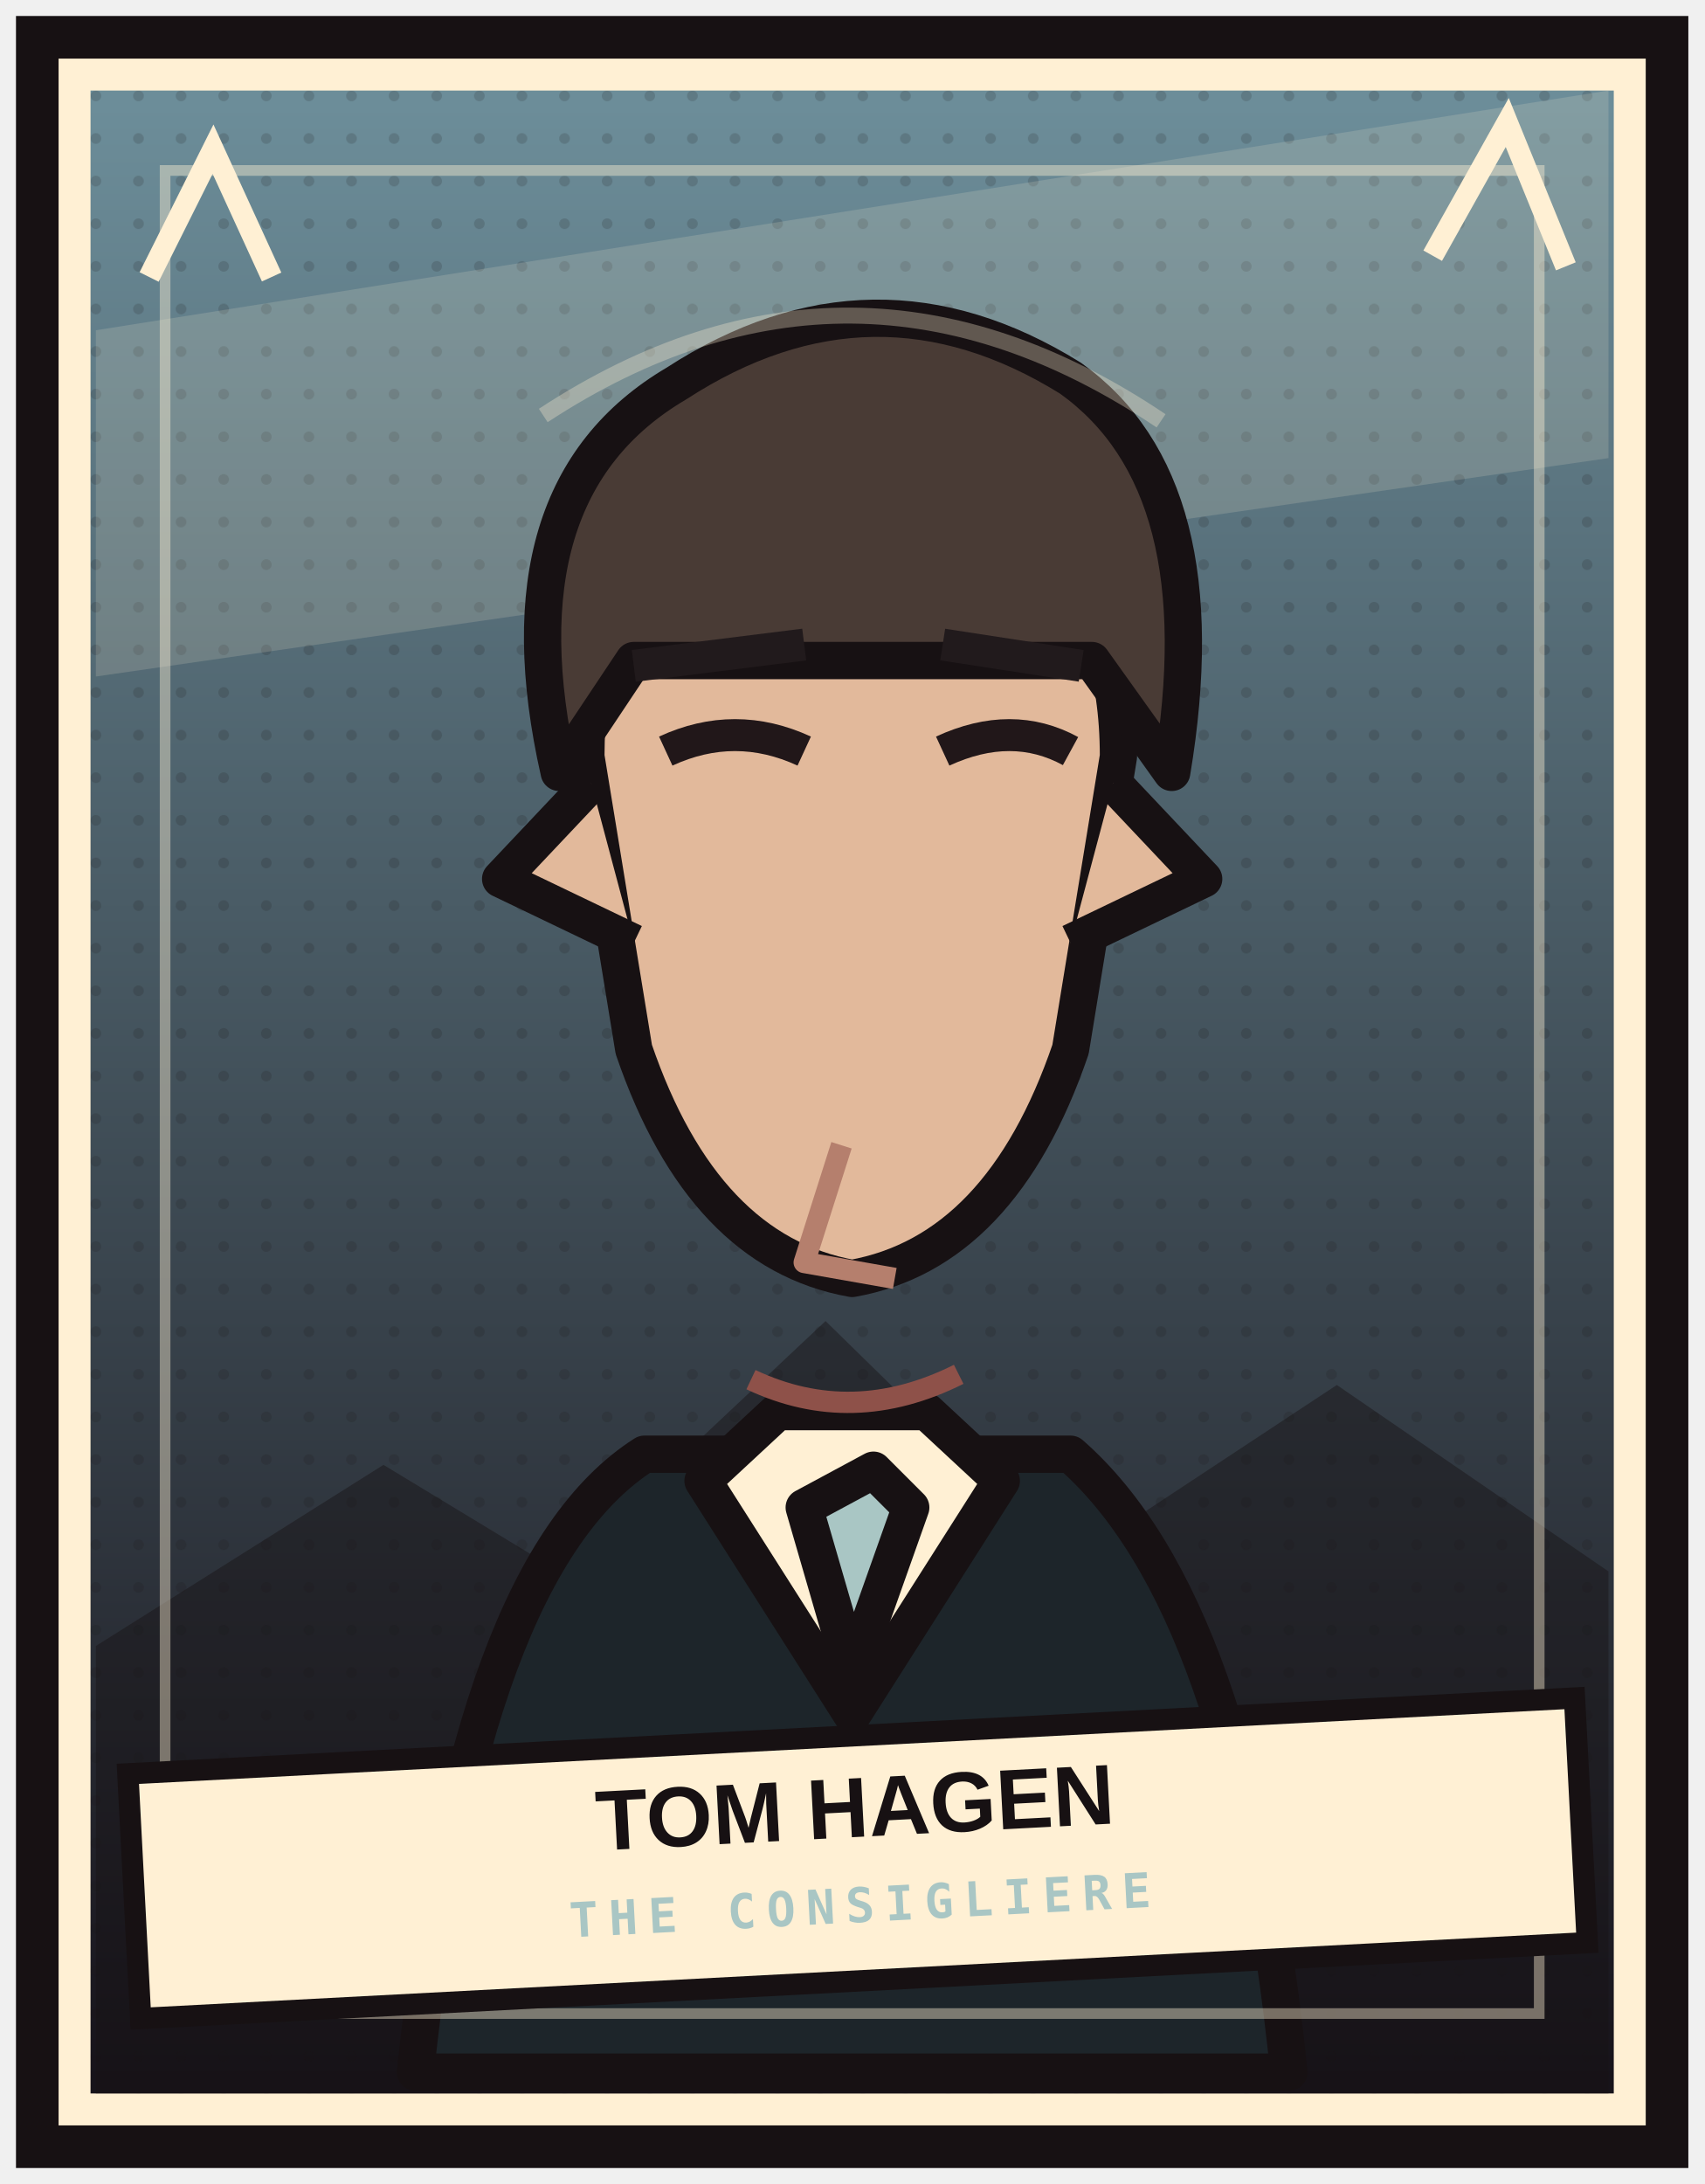
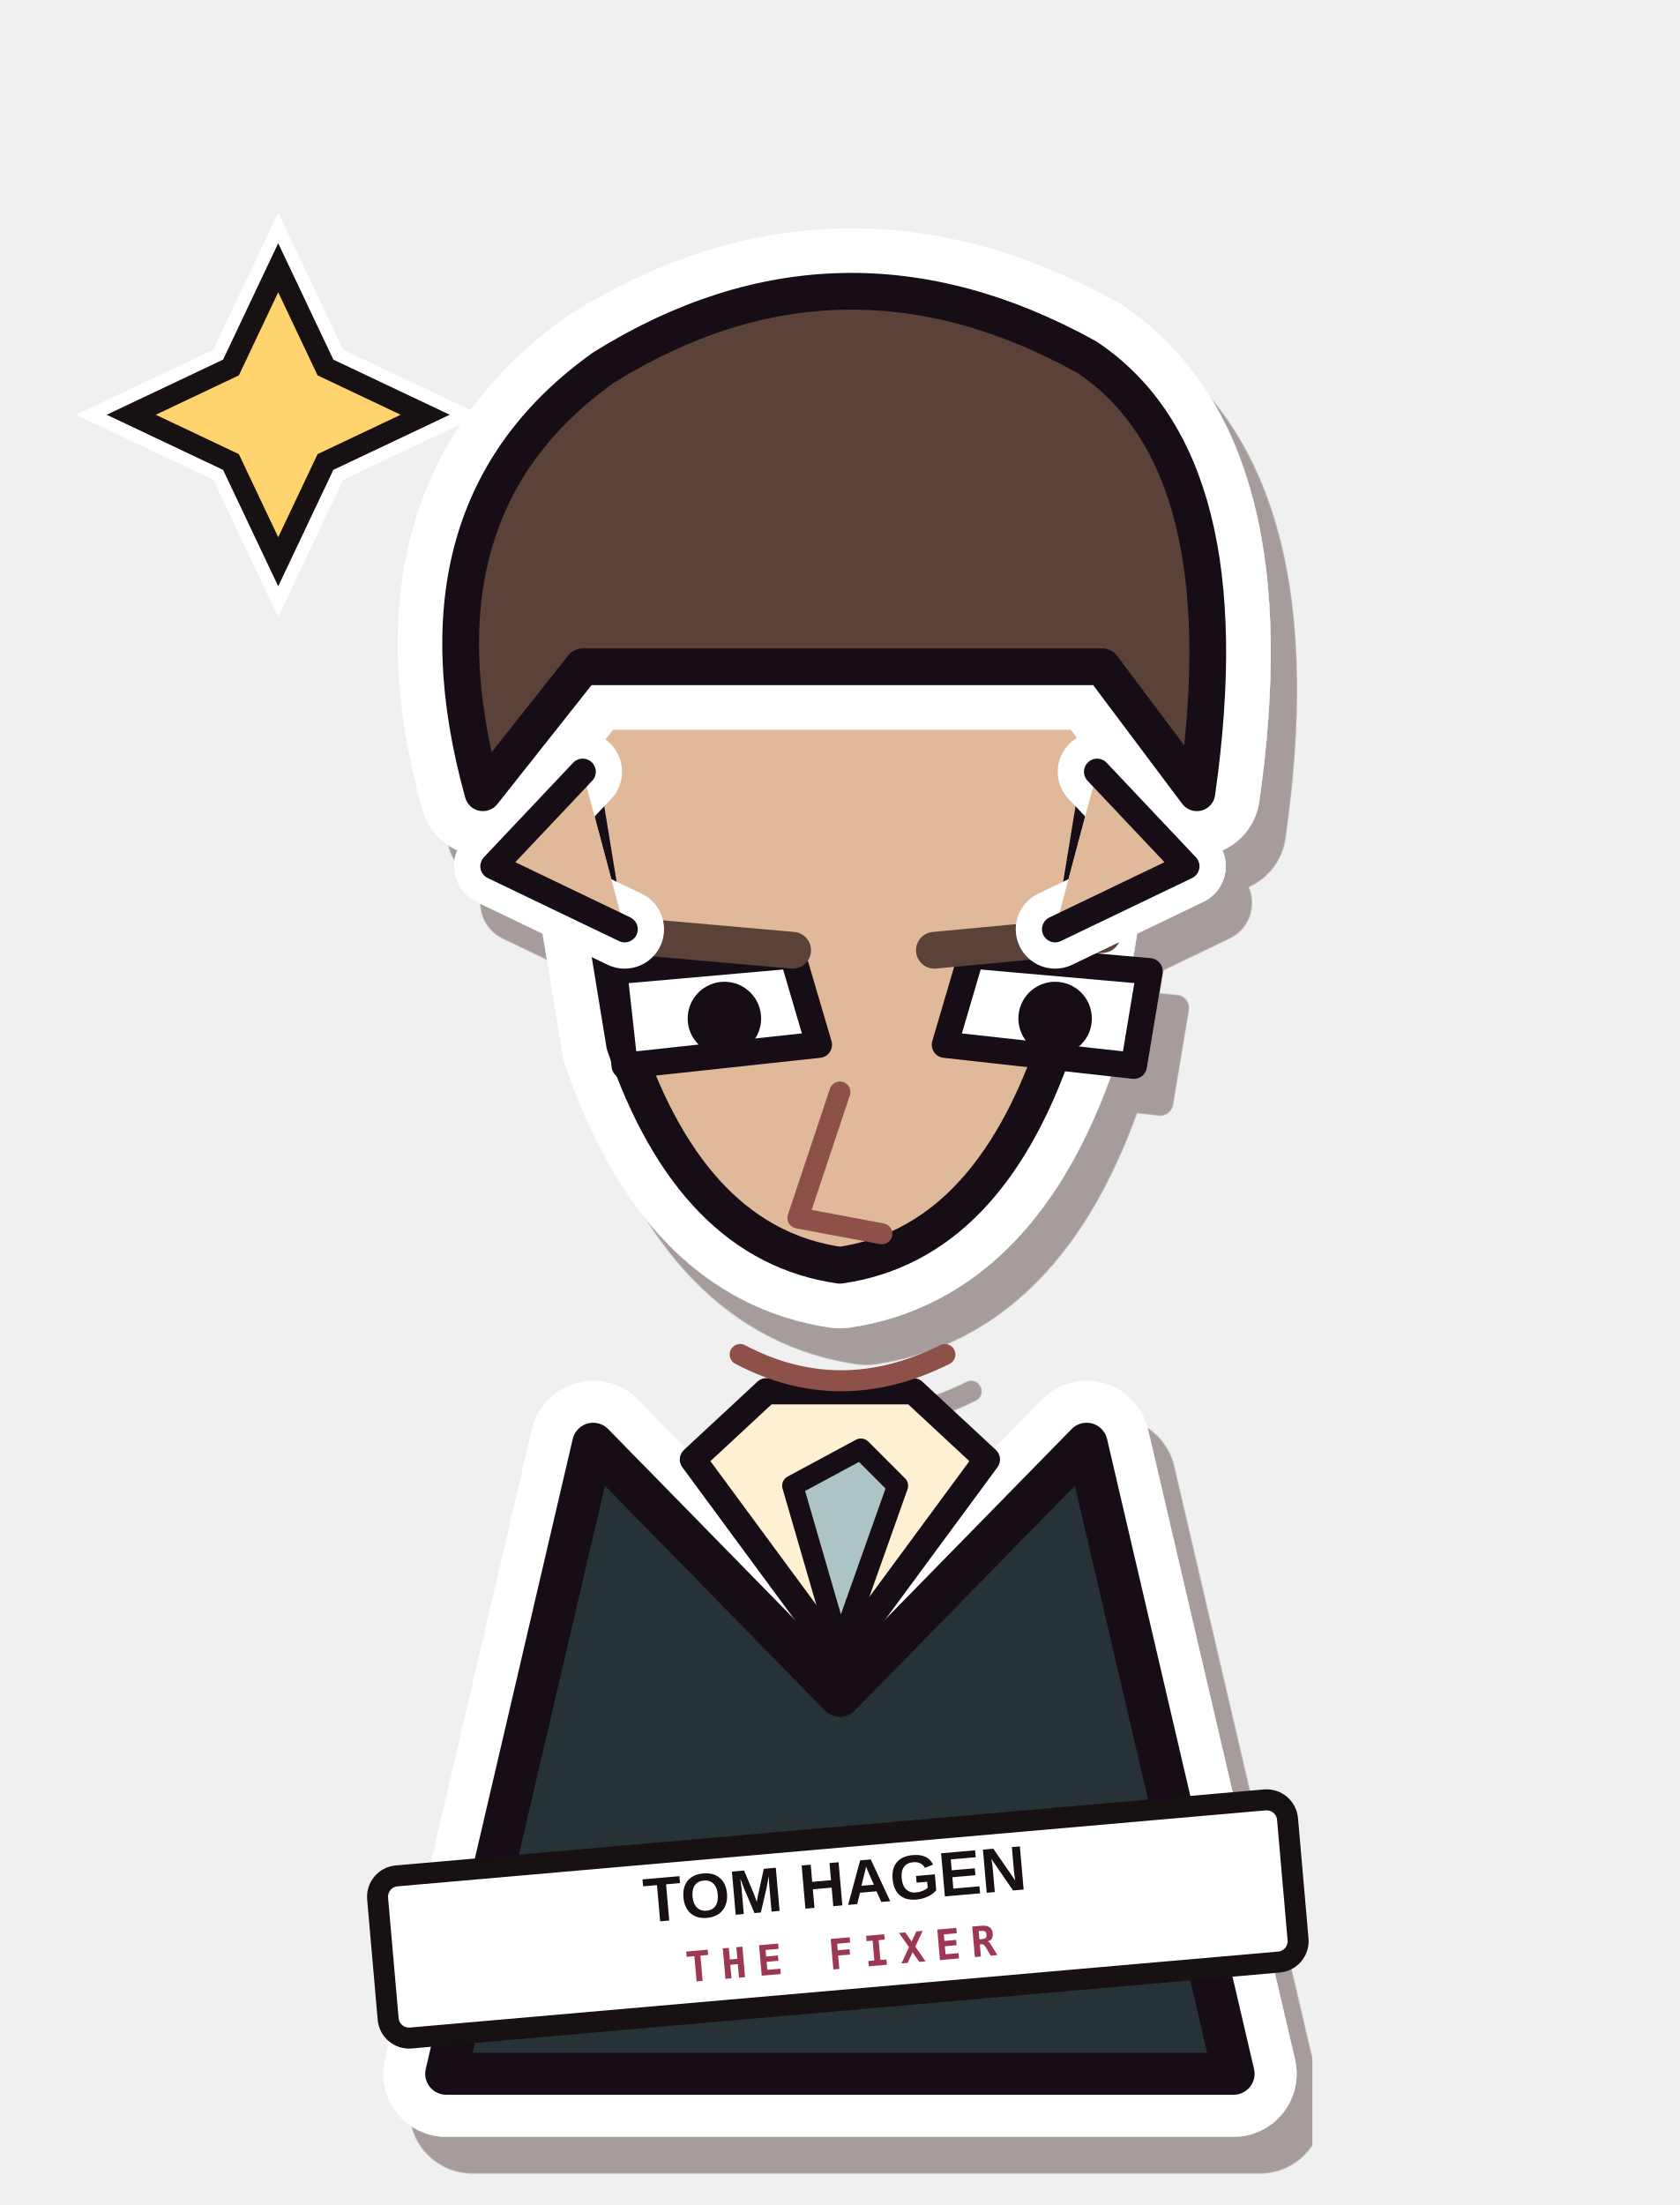
- <svg xmlns="http://www.w3.org/2000/svg" viewBox="0 0 320 410" role="img" aria-label="TOM HAGEN original anime comic portrait">
+ <svg xmlns="http://www.w3.org/2000/svg" viewBox="0 0 320 420" role="img" aria-label="TOM HAGEN cartoon sticker">
  <defs>
-     <linearGradient id="bg" x2="0" y2="1">
-       <stop stop-color="#6c8d99" />
-       <stop offset="1" stop-color="#17131a" />
-     </linearGradient>
-     <pattern id="dots" width="8" height="8" patternUnits="userSpaceOnUse">
-       <circle cx="2" cy="2" r="1" fill="#171113" opacity=".16" />
-     </pattern>
+     <filter id="shadow">
+       <feDropShadow dx="5" dy="7" stdDeviation="0" flood-color="#171113" flood-opacity=".35" />
+     </filter>
  </defs>
-   <rect x="7" y="7" width="306" height="396" fill="#fff0d4" stroke="#171113" stroke-width="8" />
-   <rect x="17" y="17" width="286" height="376" fill="url(#bg)" />
-   <rect x="17" y="17" width="286" height="376" fill="url(#dots)" />
-   <path d="M18 62 302 17 302 86 18 127Z" fill="#fff0d4" opacity=".16" />
-   <path d="M18 309 72 275 105 295 155 248 201 293 251 260 302 295V393H18Z" fill="#171113" opacity=".45" />
-   <g stroke="#171113" stroke-width="7" stroke-linejoin="round">
-     <path d="M78 389Q88 294 121 273H201Q233 301 242 389Z" fill="#1d252a" />
-     <path d="M132 278 160 322 188 278 174 265H146Z" fill="#fff0d4" />
-     <path d="M151 283 160 314 171 283 164 276Z" fill="#a9c6c4" />
-     <path d="M110 142Q110 94 160 88Q210 94 210 142L201 197Q188 235 160 240Q132 235 119 197Z" fill="#e2b99b" />
-     <path d="M105 145Q93 92 127 72Q164 48 201 71Q229 91 220 145L205 124H119Z" fill="#493b35" />
-     <path d="M119 125 151 121M177 121 203 125" stroke="#211a1c" stroke-width="6" fill="none" />
-     <path d="M125 141Q138 135 151 141M177 141Q190 135 201 141" stroke="#211719" stroke-width="6" fill="none" />
-     <path d="M158 215 151 237 168 240" stroke="#b57f6d" stroke-width="4" fill="none" />
-     <path d="M141 259Q160 268 180 258" stroke="#8e5149" stroke-width="4" fill="none" />
-     <path d="M111 147 94 165 119 177M209 147 226 165 201 177" fill="#e2b99b" />
-     <path d="M102 78Q160 40 218 79" stroke="#fff0d4" stroke-width="3" opacity=".32" fill="none" />
+   <g filter="url(#shadow)" stroke-linejoin="round" stroke-linecap="round">
+     <path d="M113 275 160 323 207 275 235 395H85Z" fill="#253035" stroke="#fff" stroke-width="24" />
+     <path d="M113 275 160 323 207 275 235 395H85Z" fill="#253035" stroke="#171113" stroke-width="8" />
+     <path d="M132 278 160 316 188 278 174 265H146Z" fill="#fff0d4" stroke="#171113" stroke-width="5" />
+     <path d="M151 283 160 314 171 283 164 276Z" fill="#adc4c4" stroke="#171113" stroke-width="4" />
+     <path d="M110 144Q110 94 160 88Q210 94 210 144L201 199Q188 237 160 241Q132 237 119 199Z" fill="#e0b99b" stroke="#fff" stroke-width="24" />
+     <path d="M110 144Q110 94 160 88Q210 94 210 144L201 199Q188 237 160 241Q132 237 119 199Z" fill="#e0b99b" stroke="#171113" stroke-width="7" />
+     <path d="M117 185 151 182 156 199 119 203Z M180 199 185 182 219 185 216 203Z" fill="#fff" stroke="#171113" stroke-width="5" />
+     <circle cx="138" cy="194" r="7" fill="#171113" />
+     <circle cx="201" cy="194" r="7" fill="#171113" />
+     <path d="M117 178 151 181M178 181 210 178" fill="none" stroke="#5a4338" stroke-width="7" />
+     <path d="M160 208 152 232 168 235M141 258Q160 268 180 258" fill="none" stroke="#8e5149" stroke-width="4" />
+     <path d="M92 151Q77 97 115 70Q160 42 207 68Q237 88 228 151L210 127H111Z" fill="#5a4338" stroke="#fff" stroke-width="24" />
+     <path d="M92 151Q77 97 115 70Q160 42 207 68Q237 88 228 151L210 127H111Z" fill="#5a4338" stroke="#171113" stroke-width="7" />
+     <path d="M111 147 94 165 119 177M209 147 226 165 201 177" fill="#e0b99b" stroke="#fff" stroke-width="15" />
+     <path d="M111 147 94 165 119 177M209 147 226 165 201 177" fill="#e0b99b" stroke="#171113" stroke-width="5" />
  </g>
-   <path d="M31 32H289V378H31Z" fill="none" stroke="#fff0d4" stroke-width="2" opacity=".42" />
-   <g transform="translate(24 333) rotate(-3)">
-     <rect width="272" height="46" fill="#fff0d4" stroke="#171113" stroke-width="4" />
-     <text x="136" y="19" text-anchor="middle" font-family="Arial Black,Arial,sans-serif" font-size="16" font-weight="900" fill="#171113">TOM HAGEN</text>
-     <text x="136" y="35" text-anchor="middle" font-family="monospace" font-size="9" font-weight="900" letter-spacing="2" fill="#a9c6c4">THE CONSIGLIERE</text>
+   <path d="M44 70 53 51 62 70 81 79 62 88 53 107 44 88 25 79Z" fill="#ffd36d" stroke="#fff" stroke-width="9" />
+   <path d="M44 70 53 51 62 70 81 79 62 88 53 107 44 88 25 79Z" fill="#ffd36d" stroke="#171113" stroke-width="4" />
+   <g transform="rotate(-5 160 370)">
+     <rect x="73" y="350" width="174" height="31" rx="4" fill="#fff" stroke="#171113" stroke-width="4" />
+     <text x="160" y="363" font-family="Arial Black,Arial,sans-serif" font-size="12" font-weight="900" text-anchor="middle" fill="#171113">TOM HAGEN</text>
+     <text x="160" y="375" font-family="monospace" font-size="8" font-weight="900" text-anchor="middle" letter-spacing="2" fill="#9c3754">THE FIXER</text>
  </g>
-   <path d="M28 52 40 28 51 52M269 48 283 23 294 50" stroke="#fff0d4" stroke-width="4" fill="none" />
</svg>
